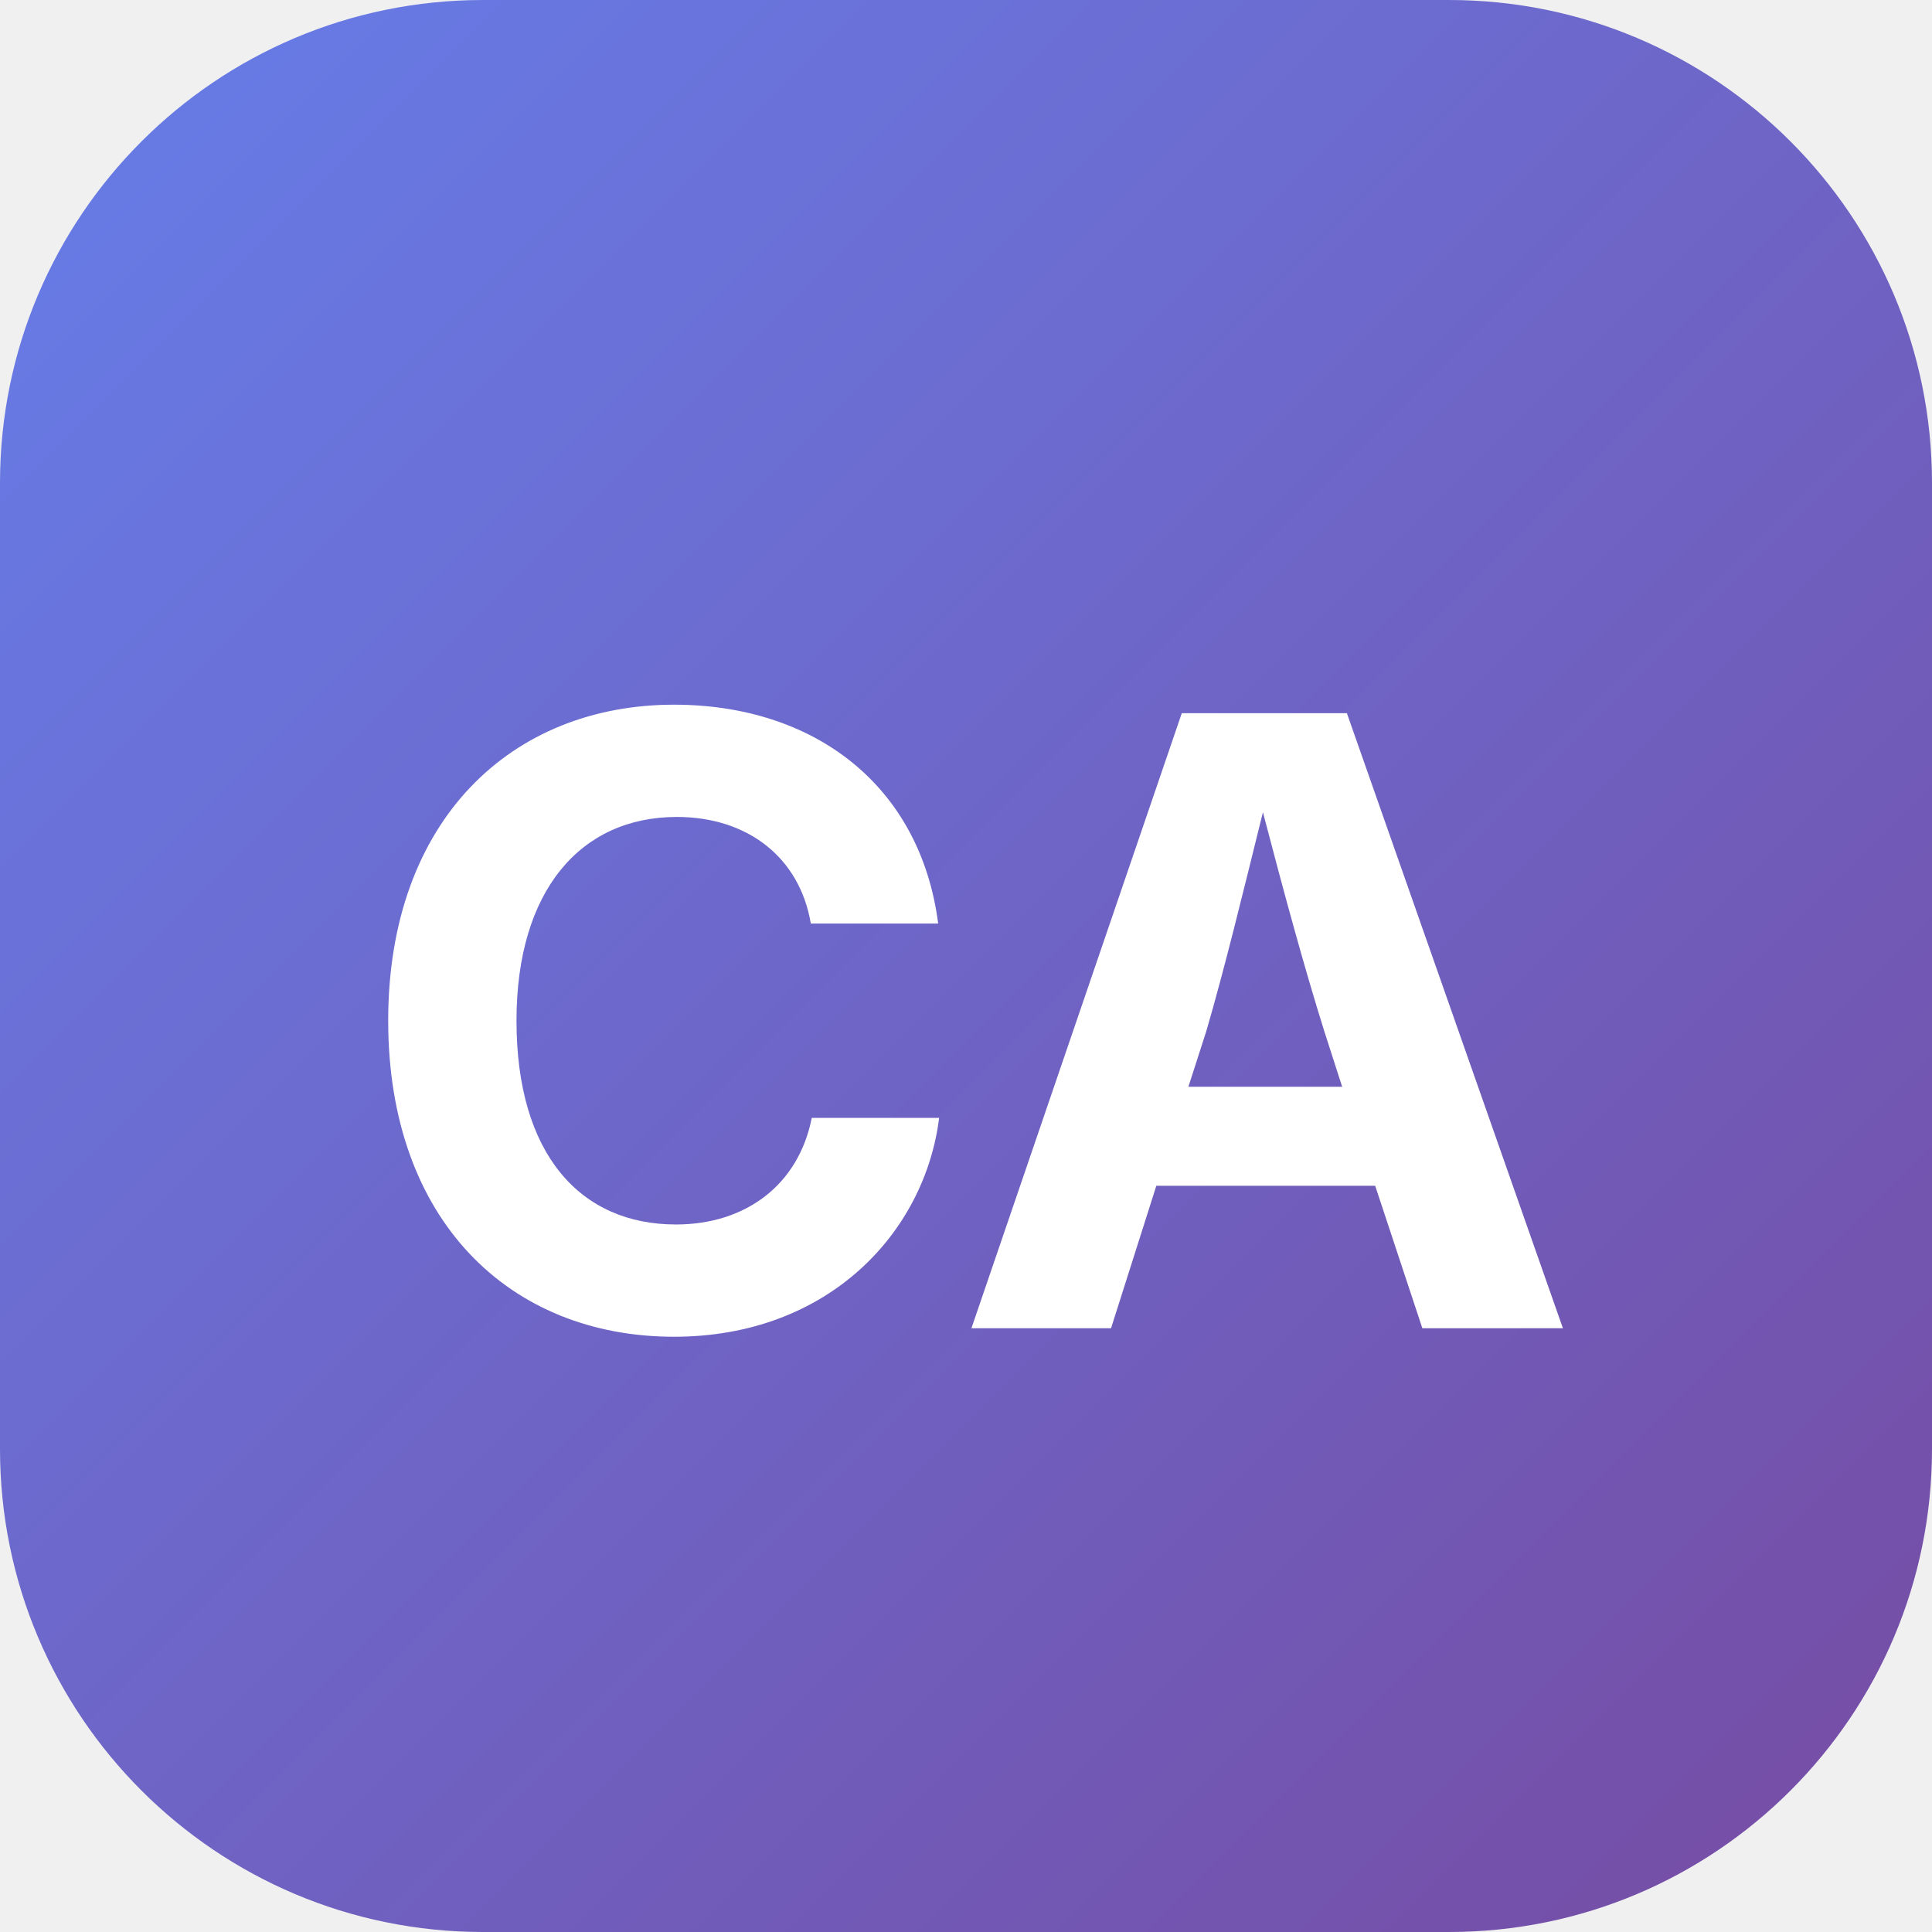
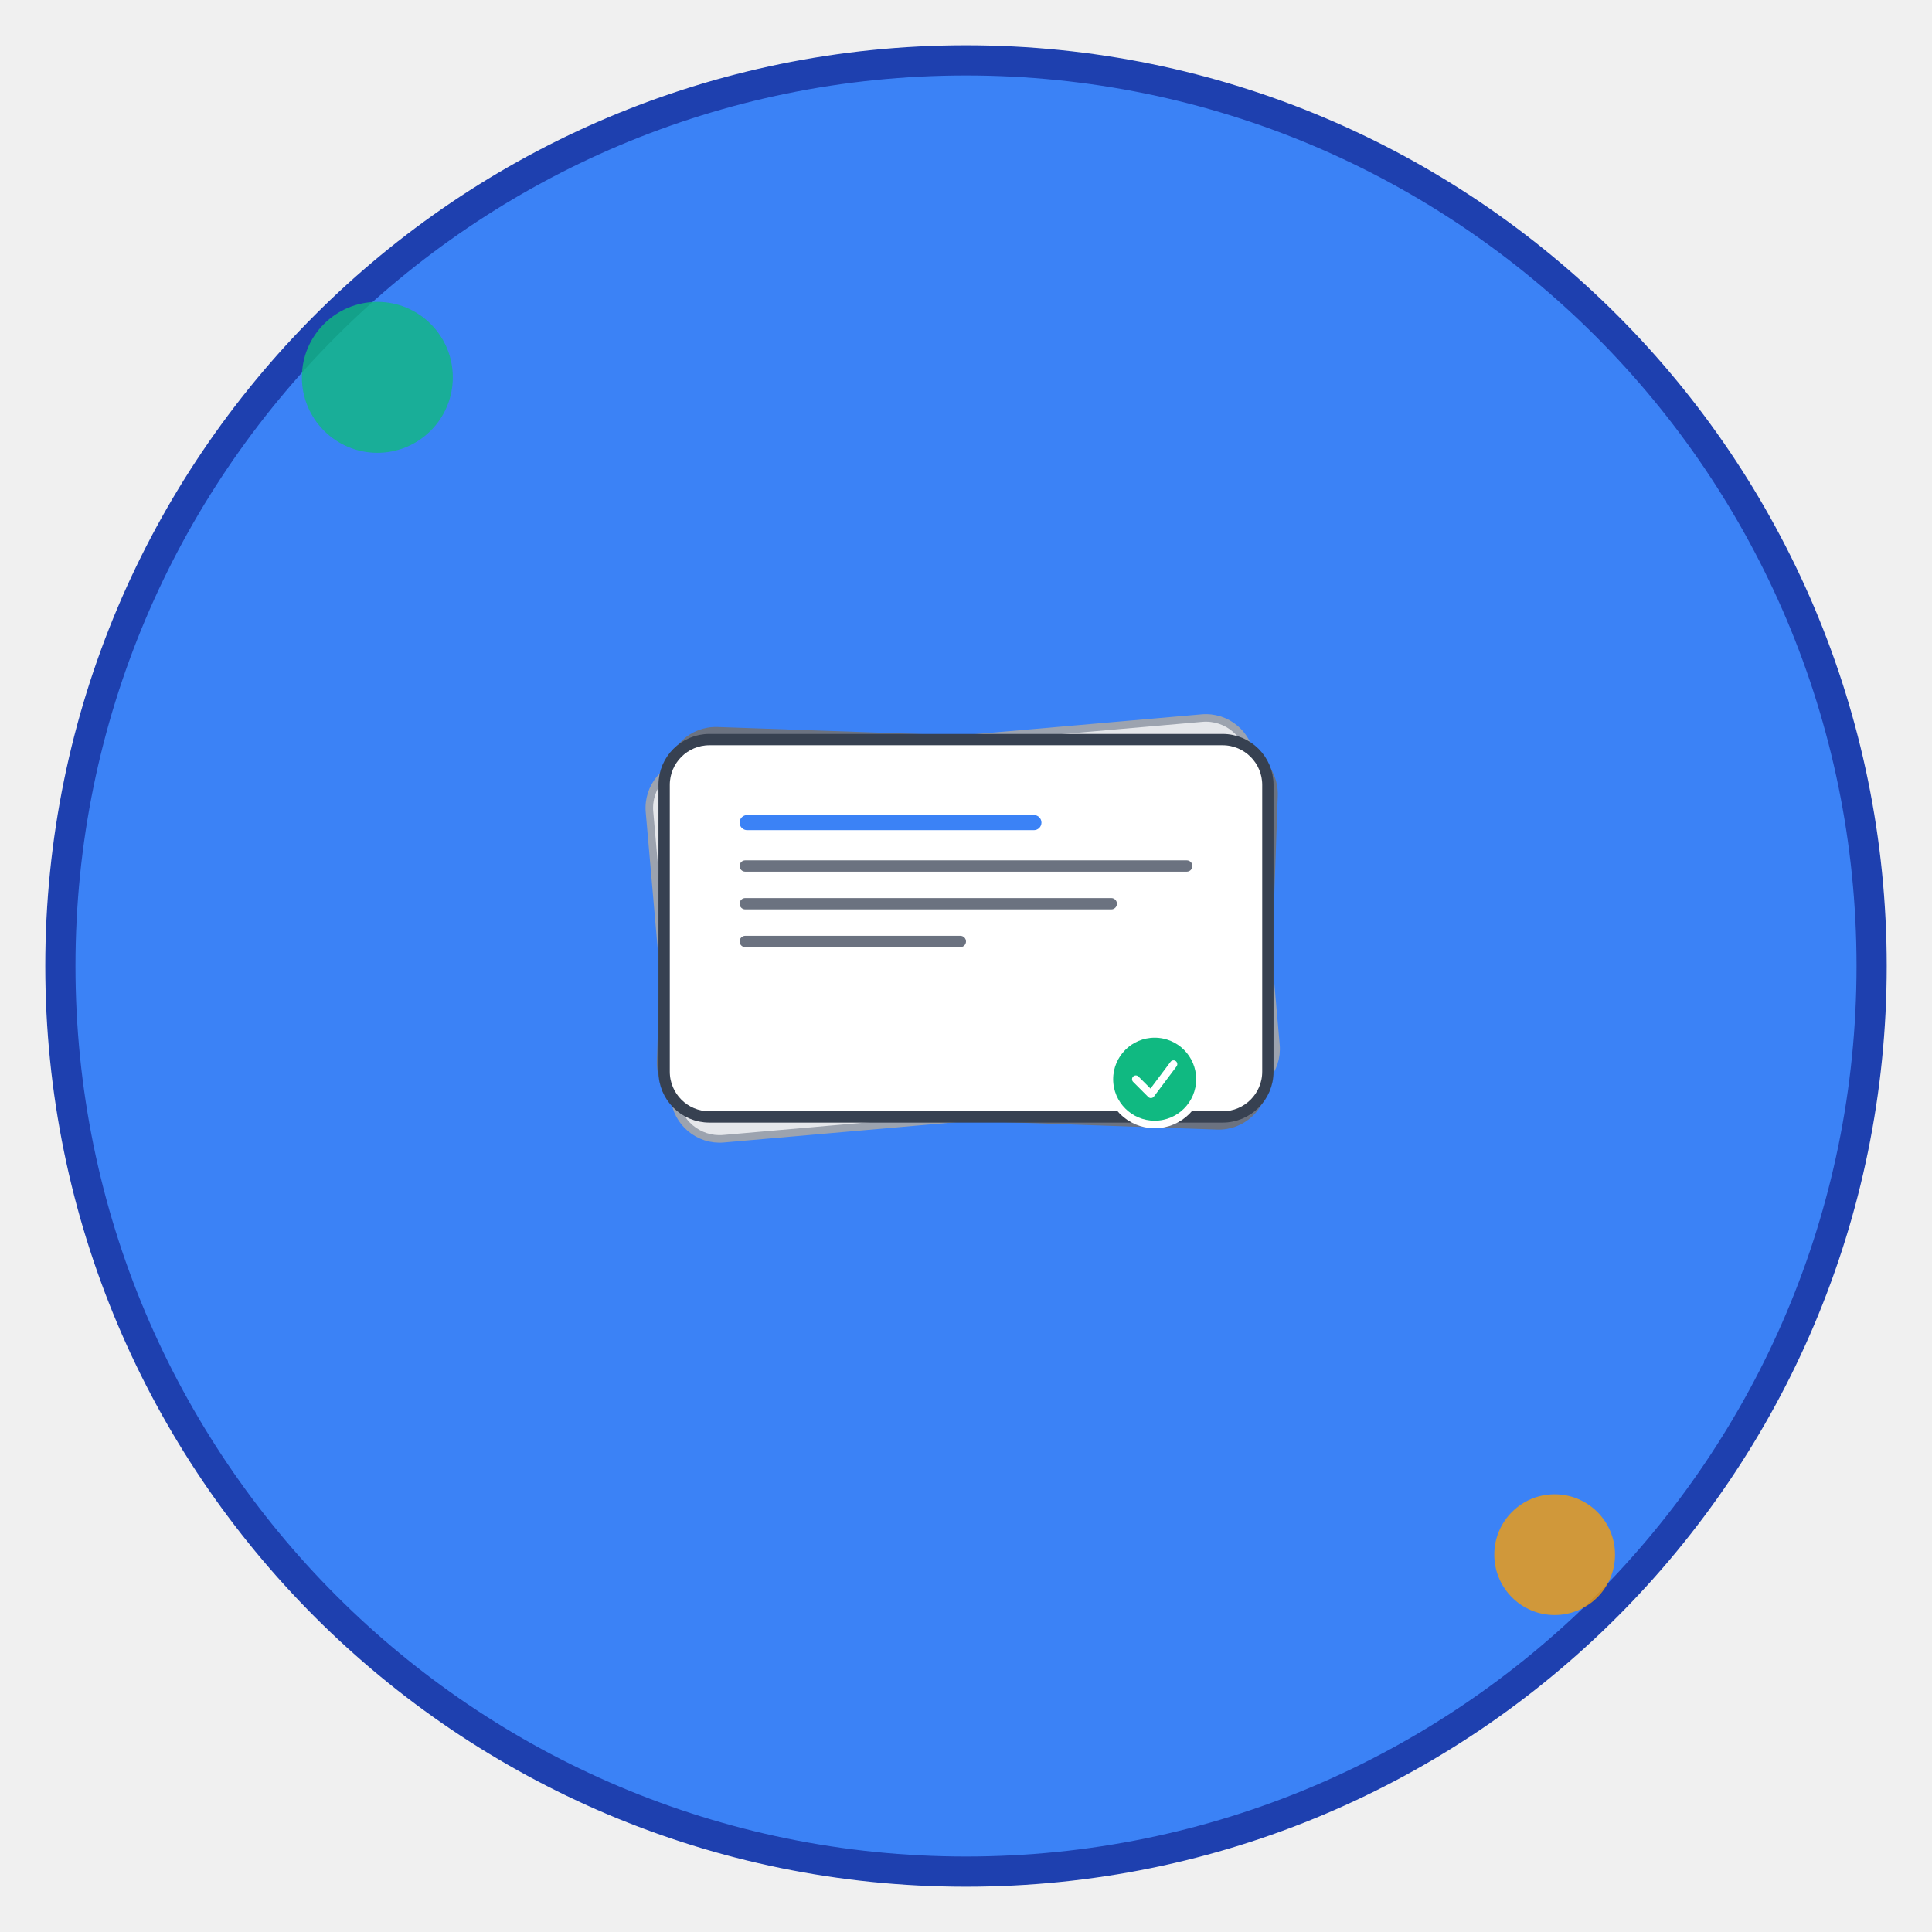
- <svg xmlns="http://www.w3.org/2000/svg" width="32" height="32" viewBox="0 0 32 32" fill="none">
-   <defs>
-     <linearGradient id="bgGradient" x1="0%" y1="0%" x2="100%" y2="100%">
-       <stop offset="0%" style="stop-color:#667eea;stop-opacity:1" />
-       <stop offset="100%" style="stop-color:#764ba2;stop-opacity:1" />
-     </linearGradient>
-   </defs>
-   <rect width="32" height="32" rx="8" fill="url(#bgGradient)" />
-   <text x="16" y="22" font-family="system-ui, -apple-system, sans-serif" font-size="14" font-weight="700" text-anchor="middle" fill="white">CA</text>
+ <svg xmlns="http://www.w3.org/2000/svg" width="512" height="512" viewBox="0 0 512 512" fill="none">
+   <circle cx="256" cy="256" r="240" fill="#3B82F6" stroke="#1E40AF" stroke-width="8" />
+   <g transform="translate(256, 256)">
+     <rect x="-80" y="-60" width="160" height="100" rx="12" fill="#E5E7EB" stroke="#9CA3AF" stroke-width="2" transform="rotate(-5)" />
+     <rect x="-80" y="-60" width="160" height="100" rx="12" fill="#F3F4F6" stroke="#6B7280" stroke-width="2" transform="rotate(2)" />
+     <rect x="-80" y="-60" width="160" height="100" rx="12" fill="#FFFFFF" stroke="#374151" stroke-width="3" />
+     <rect x="-60" y="-40" width="80" height="4" rx="2" fill="#3B82F6" />
+     <rect x="-60" y="-28" width="120" height="3" rx="1.5" fill="#6B7280" />
+     <rect x="-60" y="-18" width="100" height="3" rx="1.5" fill="#6B7280" />
+     <rect x="-60" y="-8" width="60" height="3" rx="1.5" fill="#6B7280" />
+     <circle cx="50" cy="30" r="12" fill="#10B981" stroke="#FFFFFF" stroke-width="2" />
+     <path d="M45 30 L49 34 L55 26" stroke="#FFFFFF" stroke-width="2" stroke-linecap="round" stroke-linejoin="round" fill="none" />
+   </g>
+   <circle cx="100" cy="100" r="20" fill="#10B981" opacity="0.8" />
+   <circle cx="412" cy="412" r="16" fill="#F59E0B" opacity="0.8" />
</svg>
